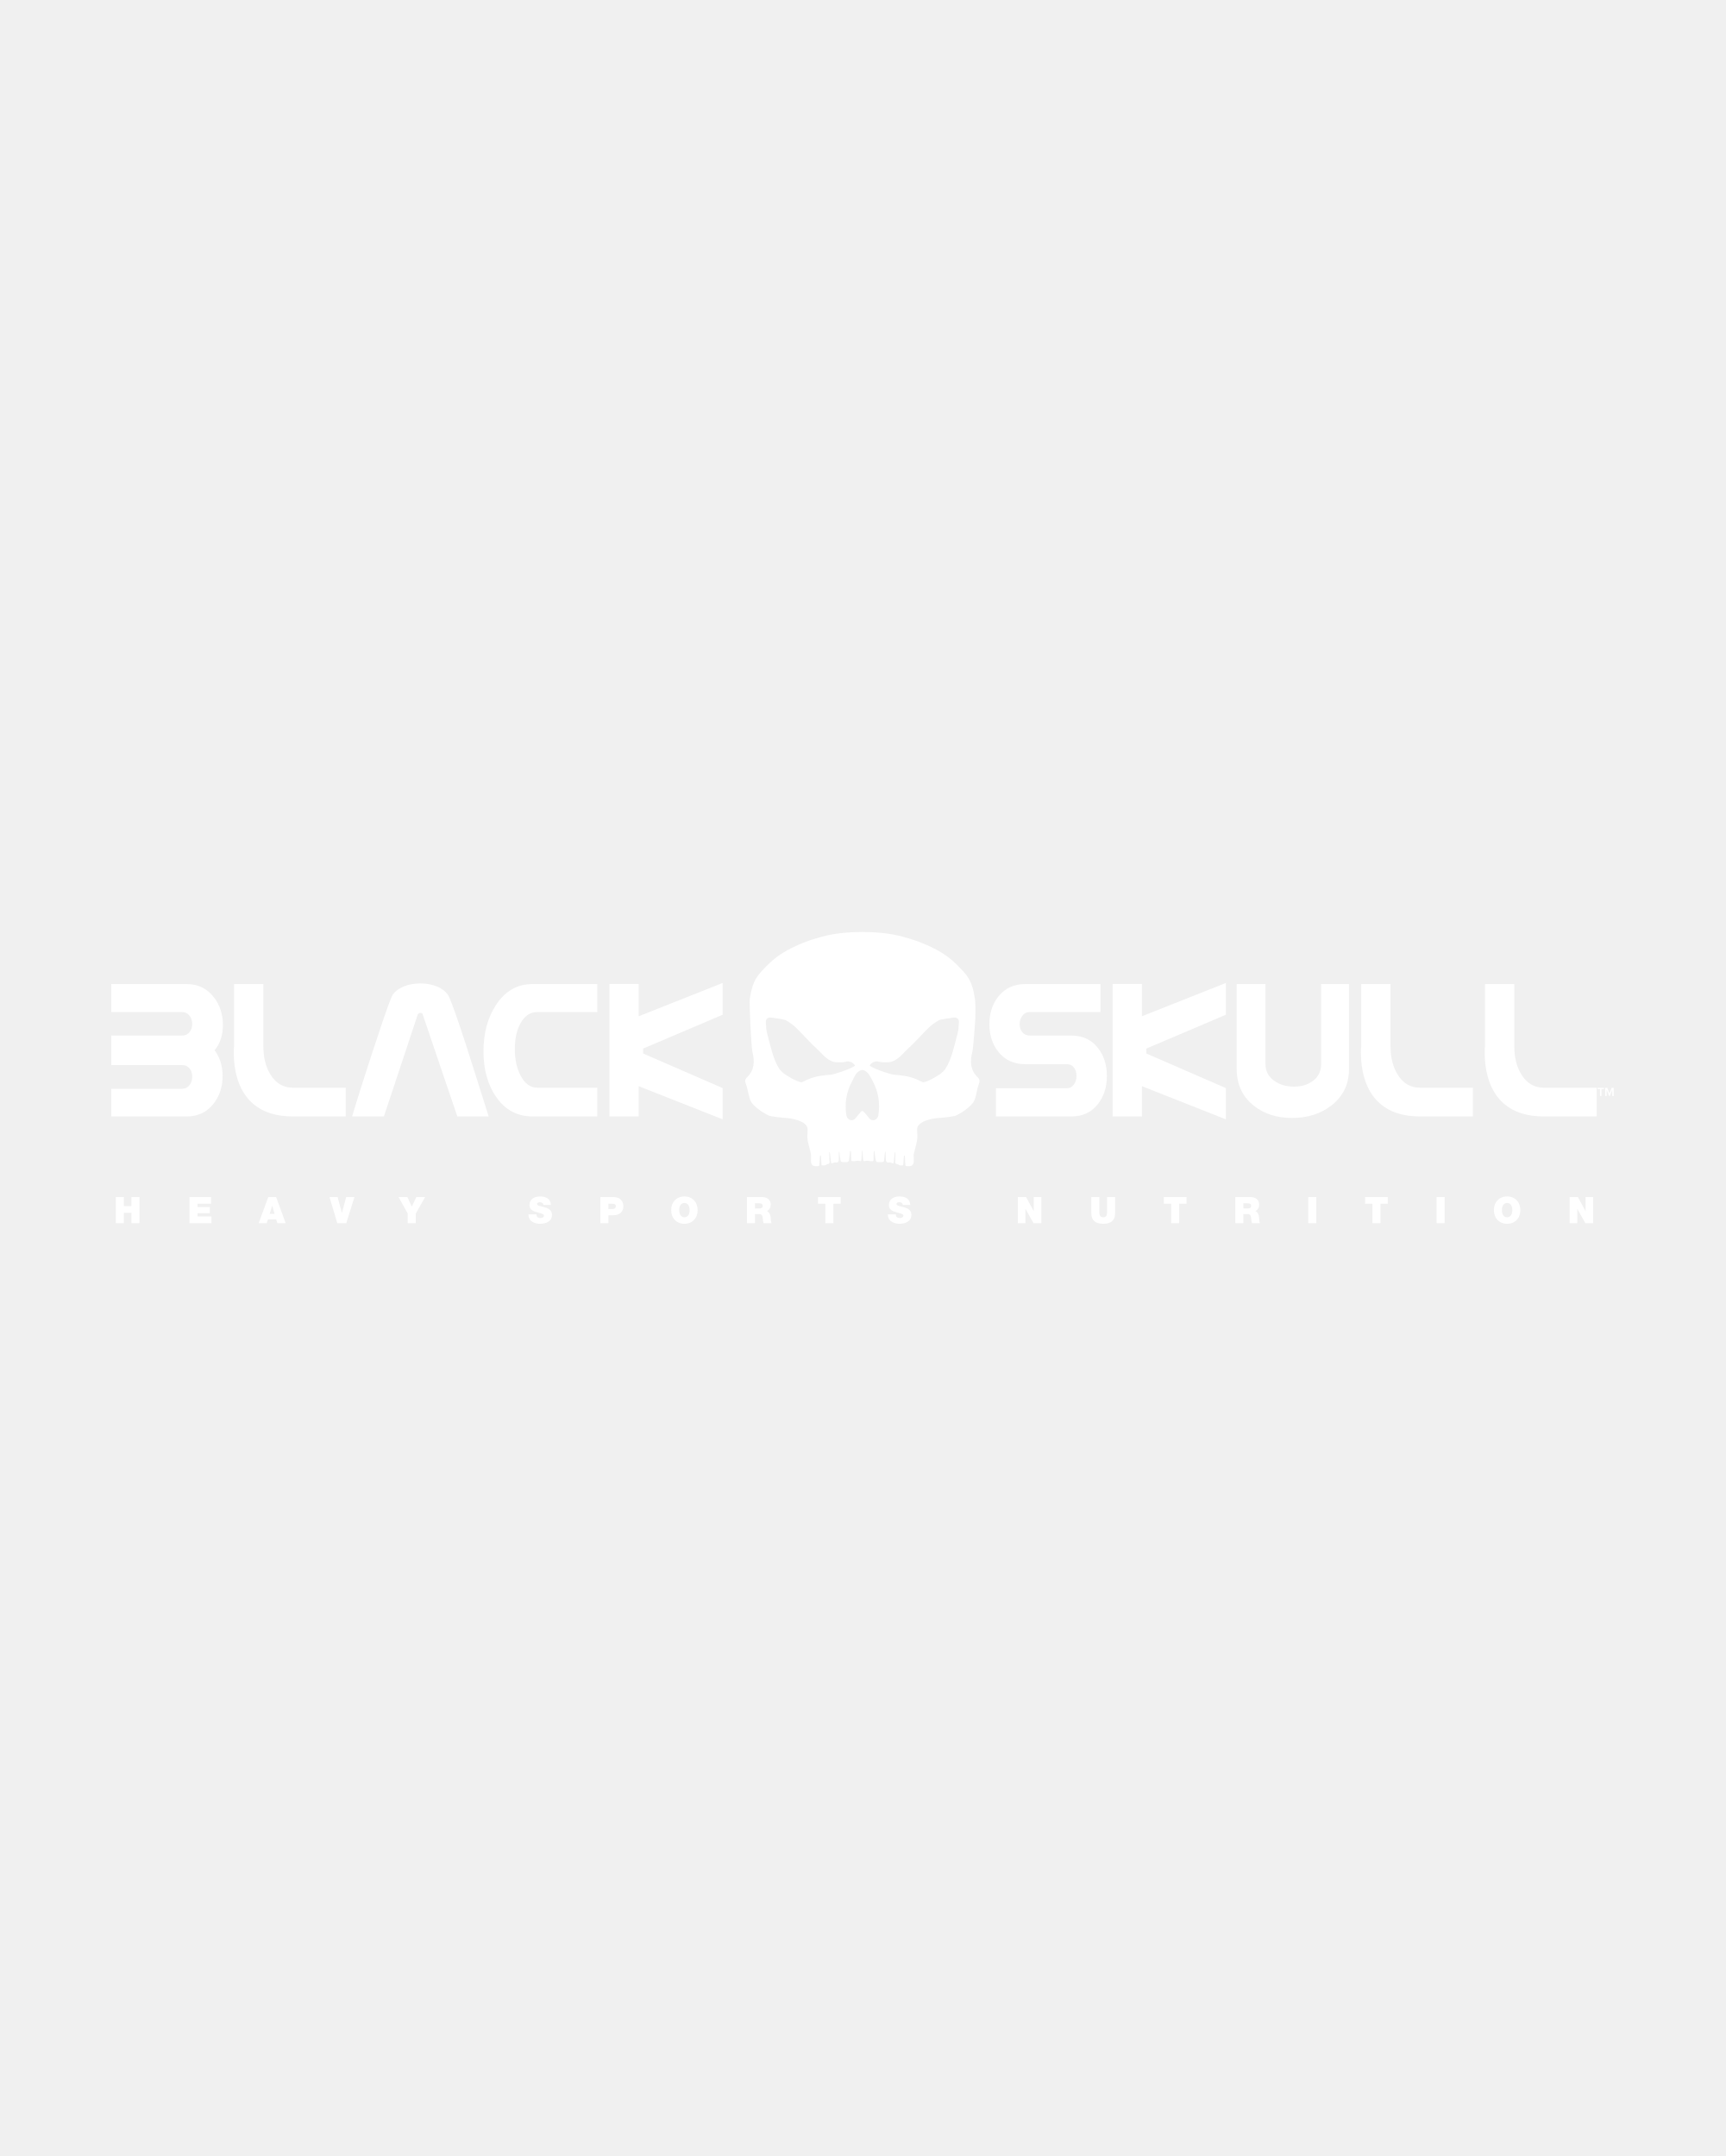
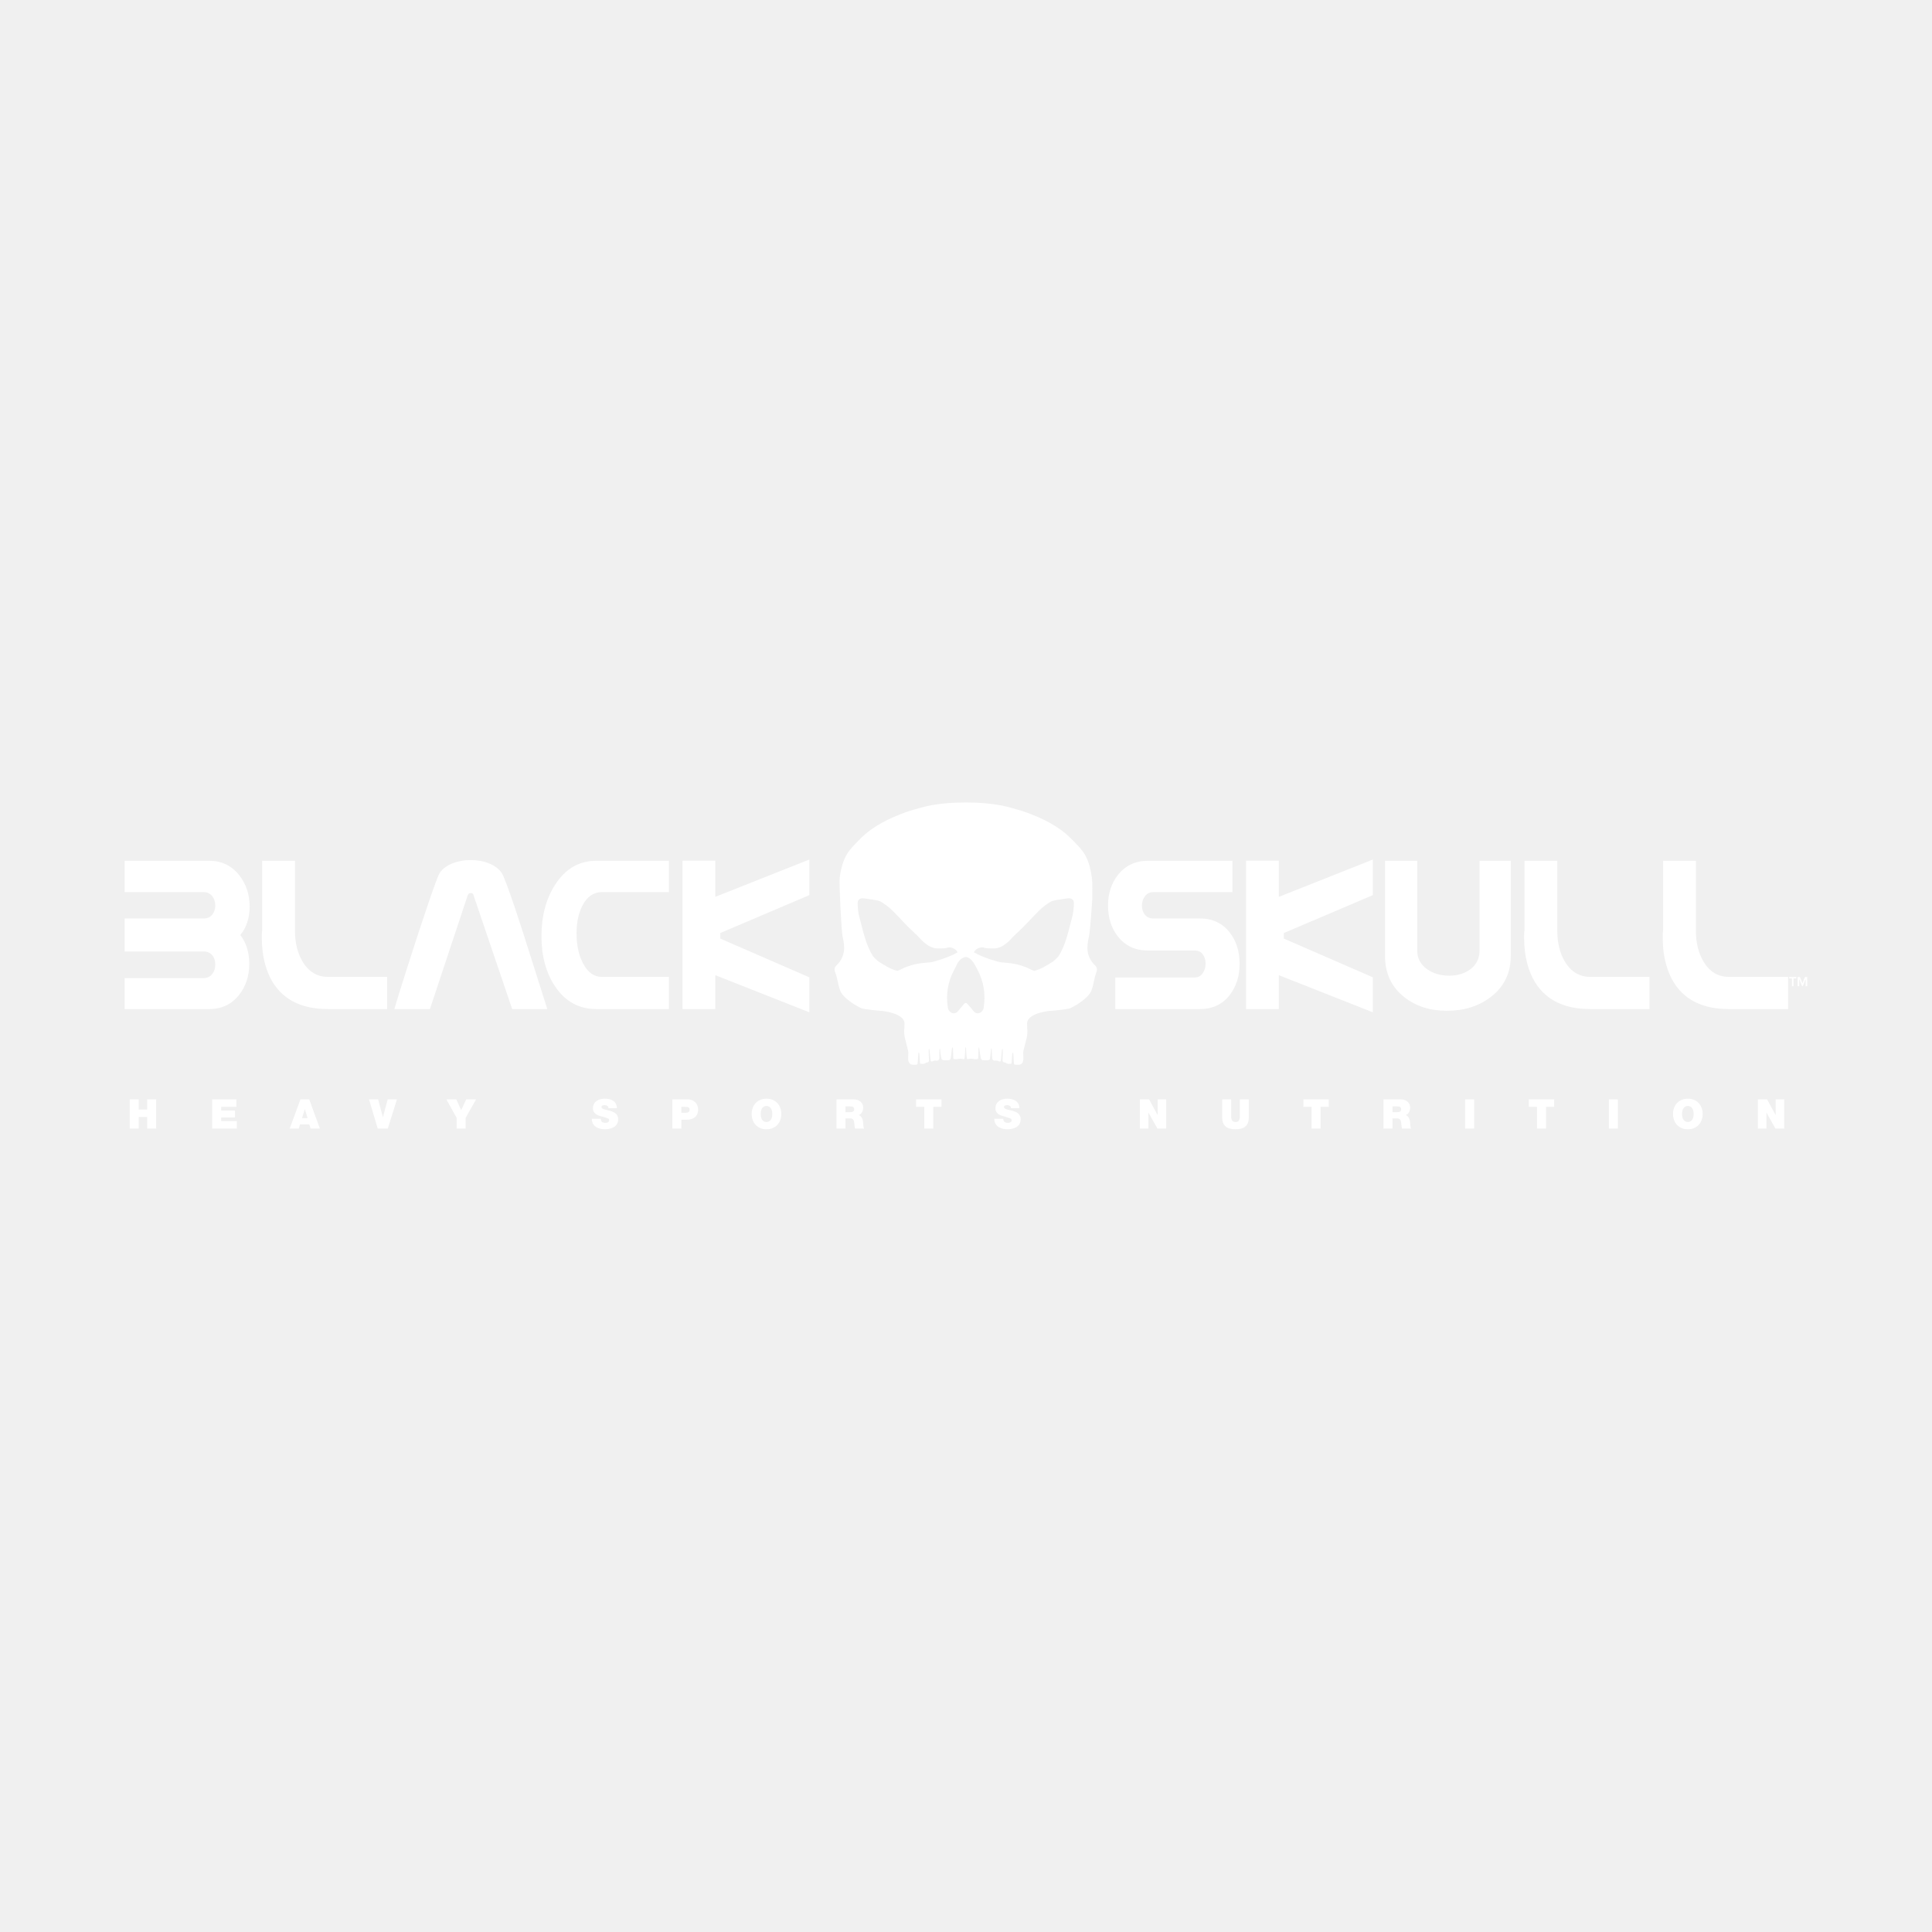
- <svg xmlns="http://www.w3.org/2000/svg" width="240px" height="300px" viewBox="0 0 1180 352" fill="none">
+ <svg xmlns="http://www.w3.org/2000/svg" width="10px" height="10px" viewBox="0 0 1180 352" fill="none">
  <path d="M146.766 157.056C148.595 159.428 149.967 162.099 150.882 165.068C151.798 168.035 152.256 171.199 152.256 174.564C152.256 181.979 150.203 188.31 146.097 193.55C141.545 199.387 135.413 202.305 127.696 202.305H76.129V183.389H124.358C126.584 183.389 128.364 182.524 129.7 180.794C130.887 179.262 131.48 177.356 131.48 175.081C131.48 172.855 130.911 171.028 129.773 169.592C128.487 167.961 126.681 167.145 124.358 167.145H76.129V146.967H124.358C126.632 146.967 128.388 146.193 129.626 144.643C130.862 143.091 131.48 141.257 131.48 139.14C131.48 136.877 130.887 134.982 129.7 133.457C128.364 131.733 126.584 130.87 124.358 130.87H76.129V111.733H127.696C135.364 111.733 141.52 114.697 146.172 120.62C150.376 126.002 152.479 132.42 152.479 139.875C152.479 143.183 151.996 146.318 151.032 149.28C150.066 152.242 148.644 154.835 146.766 157.056Z" fill="white" />
  <path d="M236.469 202.304H200.334C188.91 202.304 179.856 199.438 173.179 193.706C167.935 189.21 164.226 183.082 162.049 175.326C160.614 170.235 159.897 164.702 159.897 158.723C159.897 157.341 159.91 156.364 159.935 155.794C159.96 155.227 160.021 154.72 160.121 154.275V111.733H180.153V154.267C180.153 161.924 181.761 168.369 184.976 173.606C188.687 179.634 193.805 182.647 200.334 182.647H236.469V202.304Z" fill="white" />
  <path d="M334.262 202.305H312.819L289.149 132.577C289.001 131.836 288.482 131.464 287.592 131.464C286.75 131.464 286.132 131.836 285.736 132.577L262.587 202.305H240.848C242.082 198.002 244.742 189.448 248.824 176.639C252.904 163.832 256.873 151.715 260.733 140.292C265.035 127.584 267.656 120.513 268.597 119.076C270.378 116.554 272.975 114.627 276.388 113.291C279.801 111.956 283.51 111.289 287.518 111.289C291.524 111.289 295.222 111.956 298.61 113.291C301.998 114.627 304.582 116.554 306.365 119.076C307.45 120.562 310.122 127.584 314.377 140.142C316.998 147.857 320.905 159.974 326.1 176.491C329.265 186.531 331.986 195.134 334.262 202.305Z" fill="white" />
  <path d="M408.535 202.304H364.24C353.605 202.304 345.196 197.683 339.013 188.444C333.473 180.143 330.703 169.914 330.703 157.759C330.703 145.407 333.522 134.883 339.161 126.186C345.394 116.55 353.752 111.733 364.24 111.733H408.535V130.87H367.579C362.632 130.87 358.75 133.488 355.93 138.722C353.407 143.415 352.145 149.217 352.145 156.13C352.145 163.24 353.455 169.316 356.078 174.351C358.946 179.881 362.78 182.647 367.579 182.647H408.535V202.304Z" fill="white" />
  <path d="M494.308 204.286L436.879 181.608V202.303H416.846V111.66H436.879V133.762L494.308 110.971V132.706L439.921 155.849V159.262L494.308 182.924V204.286Z" fill="white" />
  <path d="M752.729 130.87H704.501C702.324 130.87 700.607 131.695 699.343 133.344C698.082 134.993 697.453 136.926 697.453 139.14C697.453 141.306 698.057 143.151 699.27 144.679C700.482 146.206 702.225 146.967 704.501 146.967H732.918C740.584 146.967 746.644 149.835 751.096 155.571C755.102 160.715 757.106 167.069 757.106 174.636C757.106 182.153 755.102 188.507 751.096 193.698C746.644 199.436 740.584 202.304 732.918 202.304H681.201V183.016H729.652C731.73 183.016 733.363 182.164 734.55 180.459C735.738 178.751 736.333 176.785 736.333 174.561C736.333 172.336 735.763 170.444 734.624 168.888C733.487 167.329 731.831 166.55 729.652 166.55H701.162C693.445 166.55 687.336 163.71 682.834 158.031C678.777 152.945 676.75 146.647 676.75 139.142C676.75 131.735 678.777 125.463 682.834 120.325C687.386 114.598 693.493 111.733 701.162 111.733H752.729V130.87Z" fill="white" />
  <path d="M838.501 204.286L781.072 181.608V202.303H761.039V111.66H781.072V133.762L838.501 110.971V132.706L784.114 155.849V159.262L838.501 182.924V204.286Z" fill="white" />
  <path d="M922.717 169.84C922.717 180.315 918.66 188.666 910.547 194.891C903.227 200.524 894.273 203.343 883.69 203.343C873.4 203.343 864.744 200.575 857.719 195.04C849.854 188.865 845.922 180.465 845.922 169.84V111.732H865.584V166.565C865.584 171.308 867.613 175.112 871.67 177.977C875.38 180.597 879.855 181.905 885.1 181.905C890.145 181.905 894.398 180.646 897.86 178.125C901.719 175.31 903.647 171.458 903.647 166.565V111.732H922.717V169.84Z" fill="white" />
  <path d="M1007.45 202.304H971.316C959.889 202.304 950.837 199.438 944.16 193.706C938.915 189.21 935.206 183.082 933.029 175.326C931.595 170.235 930.878 164.702 930.878 158.723C930.878 157.341 930.89 156.364 930.914 155.794C930.939 155.227 931 154.72 931.101 154.275V111.733H951.134V154.267C951.134 161.924 952.741 168.369 955.957 173.606C959.667 179.634 964.787 182.647 971.316 182.647H1007.45V202.304Z" fill="white" />
  <path d="M1092.11 202.304H1055.98C1044.55 202.304 1035.5 199.438 1028.82 193.706C1023.57 189.21 1019.87 183.082 1017.69 175.326C1016.25 170.235 1015.54 164.702 1015.54 158.723C1015.54 157.341 1015.55 156.364 1015.57 155.794C1015.6 155.227 1015.66 154.72 1015.76 154.275V111.733H1035.79V154.267C1035.79 161.924 1037.4 168.369 1040.62 173.606C1044.33 179.634 1049.45 182.647 1055.98 182.647H1092.11V202.304Z" fill="white" />
  <path d="M79.236 257.457H84.738V263.658H89.889V257.457H95.39V275.309H89.889V268.233H84.738V275.309H79.236V257.457Z" fill="white" />
  <path d="M129.591 257.457H144.371V262.034H135.093V264.26H143.521V268.508H135.093V270.732H144.646V275.309H129.591V257.457Z" fill="white" />
  <path d="M183.501 257.457H188.878L195.381 275.309H189.679L188.929 272.759H183.251L182.451 275.309H176.925L183.501 257.457ZM187.827 268.933L186.227 263.434H186.177L184.452 268.933H187.827Z" fill="white" />
  <path d="M236.858 275.309H230.706L225.379 257.457H230.931L233.857 268.283H233.907L236.782 257.457H242.435L236.858 275.309Z" fill="white" />
  <path d="M278.888 268.734L272.612 257.457H278.689L281.665 264.034L284.765 257.457H290.793L284.391 268.734V275.309H278.888V268.734Z" fill="white" />
  <path d="M366.952 269.309C366.952 269.759 367.028 270.159 367.151 270.485C367.552 271.559 368.753 271.785 369.778 271.785C370.678 271.785 372.054 271.484 372.054 270.159C372.054 269.233 371.278 268.984 368.203 268.108C365.377 267.309 362.15 266.535 362.15 262.935C362.15 258.81 365.676 257.034 369.353 257.034C373.23 257.034 376.655 258.508 376.806 262.859H371.604C371.703 262.186 371.405 261.734 370.953 261.436C370.503 261.108 369.877 260.985 369.328 260.985C368.578 260.985 367.352 261.184 367.352 262.186C367.453 263.459 370.004 263.734 372.53 264.434C375.055 265.134 377.556 266.309 377.556 269.584C377.556 274.235 373.28 275.736 369.304 275.736C367.277 275.736 361.501 275.011 361.45 269.309H366.952Z" fill="white" />
  <path d="M410.633 257.457H419.836C424.687 257.457 426.388 261.008 426.388 263.558C426.388 267.884 423.486 269.91 419.385 269.91H416.135V275.309H410.633V257.457ZM416.135 265.658H418.261C419.686 265.658 421.186 265.558 421.186 263.759C421.186 262.133 419.937 262.034 418.585 262.034H416.135V265.658Z" fill="white" />
  <path d="M468.143 257.034C473.571 257.034 477.196 260.933 477.196 266.383C477.196 271.834 473.571 275.736 468.143 275.736C462.716 275.736 459.089 271.834 459.089 266.383C459.089 260.933 462.716 257.034 468.143 257.034ZM468.143 271.284C469.544 271.284 471.694 270.358 471.694 266.383C471.694 262.41 469.544 261.484 468.143 261.484C466.744 261.484 464.592 262.41 464.592 266.383C464.592 270.358 466.744 271.284 468.143 271.284Z" fill="white" />
  <path d="M510.896 257.457H521.376C524.502 257.457 527.203 259.184 527.203 262.56C527.203 264.408 526.352 266.358 524.527 267.034C526.028 267.609 526.952 269.26 527.153 271.484C527.228 272.36 527.252 274.484 527.753 275.309H522.251C521.976 274.408 521.877 273.485 521.801 272.559C521.651 270.859 521.501 269.083 519.324 269.083H516.399V275.309H510.896V257.457ZM516.399 265.258H519.275C520.3 265.258 521.7 265.083 521.7 263.482C521.7 262.357 521.074 261.708 518.975 261.708H516.399V265.258Z" fill="white" />
  <path d="M564.506 262.034H559.505V257.457H575.009V262.034H570.008V275.309H564.506V262.034Z" fill="white" />
  <path d="M612.788 269.309C612.788 269.759 612.864 270.159 612.989 270.485C613.389 271.559 614.591 271.785 615.614 271.785C616.515 271.785 617.891 271.484 617.891 270.159C617.891 269.233 617.114 268.984 614.04 268.108C611.214 267.309 607.986 266.535 607.986 262.935C607.986 258.81 611.514 257.034 615.189 257.034C619.065 257.034 622.491 258.508 622.642 262.859H617.44C617.54 262.186 617.24 261.734 616.791 261.436C616.339 261.108 615.713 260.985 615.166 260.985C614.414 260.985 613.19 261.184 613.19 262.186C613.289 263.459 615.84 263.734 618.366 264.434C620.891 265.134 623.392 266.309 623.392 269.584C623.392 274.235 619.116 275.736 615.138 275.736C613.114 275.736 607.337 275.011 607.287 269.309H612.788Z" fill="white" />
  <path d="M696.198 257.457H701.826L707.027 267.009H707.078V257.457H712.279V275.309H706.926L701.45 265.558H701.399V275.309H696.198V257.457Z" fill="white" />
  <path d="M762.736 268.41C762.736 273.358 760.062 275.736 754.609 275.736C749.158 275.736 746.456 273.358 746.456 268.41V257.457H751.96V267.185C751.96 269.009 751.96 271.284 754.634 271.284C757.236 271.284 757.236 269.009 757.236 267.185V257.457H762.736V268.41Z" fill="white" />
  <path d="M801.065 262.034H796.062V257.457H811.567V262.034H806.565V275.309H801.065V262.034Z" fill="white" />
  <path d="M844.971 257.457H855.449C858.576 257.457 861.276 259.184 861.276 262.56C861.276 264.408 860.427 266.358 858.601 267.034C860.102 267.609 861.027 269.26 861.228 271.484C861.304 272.36 861.327 274.484 861.828 275.309H856.325C856.05 274.408 855.951 273.485 855.875 272.559C855.726 270.859 855.576 269.083 853.4 269.083H850.474V275.309H844.971V257.457ZM850.474 265.258H853.349C854.374 265.258 855.775 265.083 855.775 263.482C855.775 262.357 855.15 261.708 853.049 261.708H850.474V265.258Z" fill="white" />
  <path d="M900.355 257.457H894.853V275.309H900.355V257.457Z" fill="white" />
  <path d="M938.735 262.034H933.732V257.457H949.238V262.034H944.236V275.309H938.735V262.034Z" fill="white" />
  <path d="M988.144 257.457H982.642V275.309H988.144V257.457Z" fill="white" />
  <path d="M1030.88 257.034C1036.3 257.034 1039.93 260.933 1039.93 266.383C1039.93 271.834 1036.3 275.736 1030.88 275.736C1025.45 275.736 1021.82 271.834 1021.82 266.383C1021.82 260.933 1025.45 257.034 1030.88 257.034ZM1030.88 271.284C1032.28 271.284 1034.43 270.358 1034.43 266.383C1034.43 262.41 1032.28 261.484 1030.88 261.484C1029.48 261.484 1027.32 262.41 1027.32 266.383C1027.32 270.358 1029.48 271.284 1030.88 271.284Z" fill="white" />
  <path d="M1073.65 257.457H1079.28L1084.48 267.009H1084.53V257.457H1089.73V275.309H1084.38L1078.91 265.558H1078.86V275.309H1073.65V257.457Z" fill="white" />
  <path d="M668.713 175.499C663.654 170.615 663.41 164.692 665.108 157.959C665.783 155.279 667.136 135.917 667.136 135.23C667.136 131.846 667.339 125.073 666.864 121.925C664.846 108.51 661.471 105.503 653.774 97.808C646.508 90.545 636.4 85.658 626.676 82.126C623.746 81.064 620.714 80.281 617.719 79.416C608.177 76.658 597.63 76.151 589.864 76.108H589.859C582.092 76.151 571.546 76.657 562.003 79.415C559.009 80.281 555.976 81.062 553.047 82.126C543.322 85.658 533.216 90.545 525.95 97.808C518.251 105.503 514.877 108.51 512.858 121.925C512.383 125.073 513.939 155.279 514.614 157.959C516.312 164.692 516.068 170.615 511.009 175.499C509.471 176.984 509.467 178.396 510.216 180.167C511.48 183.155 512.153 189.802 513.908 192.527C515.813 195.484 520.016 198.321 521.74 199.443C522.495 199.934 525.405 201.509 526.11 201.819C527.242 202.316 536.54 203.369 537.858 203.369C539.076 203.369 552.43 204.804 552.43 211.166C552.43 215.179 551.829 215.992 552.692 219.982C553.015 221.481 554.886 228.357 554.787 228.693C554.717 228.926 554.704 231.805 554.694 232.048C554.668 232.789 554.685 233.543 554.9 234.252C555.116 234.962 555.551 235.629 556.199 235.992C556.97 236.425 558.47 236.372 559.351 236.293C559.697 236.262 560.063 236.22 560.343 236.015C560.515 235.891 560.656 231.67 560.846 229.619C560.933 228.667 561.148 229.061 561.169 228.964C561.182 229.003 561.426 228.735 561.528 229.711C561.731 231.647 561.858 235.504 561.92 235.558C562.108 235.725 562.38 235.749 562.632 235.766C563.214 235.802 564.198 235.833 564.718 235.57C564.944 235.454 565.144 235.288 565.369 235.169C565.865 234.909 566.075 234.901 566.622 234.774C566.79 234.735 566.961 234.68 567.088 234.563C567.23 234.435 567.299 234.244 567.337 234.054C567.408 233.702 567.502 233.331 567.395 232.988C567.353 232.856 567.172 229.504 567.21 227.664C567.232 226.568 567.49 226.629 567.466 226.519C567.515 226.693 567.625 226.642 567.754 227.695C567.986 229.608 568.281 233.09 568.395 233.525C568.441 233.697 568.374 233.891 568.461 234.048C568.586 234.27 568.881 234.357 569.14 234.329C569.4 234.301 569.637 234.184 569.88 234.089C570.491 233.848 570.779 233.738 571.439 233.769C572.08 233.799 572.391 233.952 572.951 233.649C573.47 233.367 573.719 232.758 573.732 232.181C573.737 231.973 573.662 229.064 573.76 227.509C573.83 226.392 574.093 226.499 574.057 226.352C574.115 226.344 574.156 226.858 574.167 226.95C574.247 227.593 574.752 232.716 575.247 233.135C575.738 233.55 576.442 233.566 577.086 233.562C577.968 233.553 578.096 233.547 578.978 233.54C579.243 233.538 579.513 233.535 579.762 233.446C580.003 233.361 580.21 233.199 580.387 233.016C580.851 232.535 581.14 228.459 581.397 226.423C581.514 225.489 581.741 225.988 581.769 225.675C581.776 225.871 581.975 225.563 582.048 226.547C582.175 228.268 582.203 231.627 582.227 231.97C582.247 232.234 582.28 232.524 582.481 232.703C582.61 232.82 582.788 232.87 582.961 232.899C584.267 233.125 585.976 232.446 587.29 232.639C587.83 232.718 588.369 232.944 588.906 232.843C589.282 232.772 589.381 229.048 589.529 226.95C589.607 225.848 589.819 225.759 589.834 225.664C590.147 225.374 590.045 226.738 590.056 227.074C590.098 227.352 590.243 232.735 590.816 232.843C591.353 232.944 591.892 232.718 592.434 232.639C593.746 232.446 595.455 233.125 596.763 232.899C596.936 232.87 597.113 232.82 597.241 232.703C597.442 232.524 597.475 232.234 597.495 231.97C597.52 231.632 597.505 228.415 597.632 226.702C597.706 225.69 597.946 225.876 597.953 225.675C597.981 225.995 598.063 225.68 598.185 226.641C598.443 228.672 598.876 232.54 599.336 233.016C599.514 233.199 599.72 233.361 599.96 233.446C600.209 233.535 600.479 233.538 600.745 233.54C601.626 233.547 601.755 233.553 602.638 233.562C603.281 233.566 603.984 233.55 604.475 233.135C604.78 232.876 604.993 229.184 605.237 227.291C605.388 226.11 605.644 226.349 605.665 226.352C605.632 226.492 605.677 226.23 605.741 227.291C605.84 228.875 605.985 231.968 605.99 232.181C606.003 232.758 606.252 233.367 606.771 233.649C607.331 233.952 607.644 233.799 608.284 233.769C608.943 233.738 609.231 233.848 609.843 234.089C610.085 234.184 610.324 234.301 610.582 234.329C610.843 234.357 611.136 234.27 611.261 234.048C611.349 233.891 611.281 233.697 611.327 233.525C611.433 233.127 611.688 229.593 611.909 227.758C612.062 226.484 612.199 226.721 612.258 226.519C612.229 226.642 612.441 226.598 612.469 227.881C612.507 229.642 612.365 232.868 612.329 232.988C612.22 233.331 612.314 233.702 612.385 234.054C612.425 234.244 612.492 234.435 612.634 234.563C612.761 234.68 612.934 234.735 613.102 234.774C613.648 234.901 613.857 234.909 614.354 235.169C614.579 235.288 614.778 235.454 615.005 235.57C615.524 235.833 616.508 235.802 617.09 235.766C617.342 235.749 617.614 235.725 617.804 235.558C617.865 235.506 618.011 231.954 618.212 230.023C618.319 228.992 618.54 229.005 618.553 228.964C618.575 229.064 618.833 228.797 618.926 229.805C619.115 231.855 619.211 235.894 619.379 236.015C619.659 236.22 620.025 236.262 620.373 236.293C621.253 236.372 622.754 236.425 623.525 235.992C624.171 235.629 624.606 234.962 624.822 234.252C625.038 233.543 625.054 232.789 625.028 232.048C625.018 231.805 625.005 228.926 624.936 228.693C624.837 228.357 626.707 221.481 627.032 219.982C627.894 215.992 627.294 215.179 627.294 211.166C627.294 204.804 640.396 203.369 641.864 203.369C643.227 203.369 652.48 202.316 653.612 201.819C654.317 201.509 657.228 199.934 657.982 199.443C659.706 198.321 663.696 195.578 665.816 192.527C667.665 189.865 668.242 183.155 669.506 180.167C670.256 178.396 670.251 176.984 668.713 175.499ZM600.753 201.776C600.573 202.848 599.525 204.203 598.541 204.61C597.113 205.199 595.481 204.835 594.394 203.326C593.629 202.267 592.701 201.325 591.881 200.303C590.002 197.969 589.631 197.987 587.842 200.303C587.041 201.341 586.093 202.265 585.329 203.326C584.241 204.834 582.61 205.199 581.183 204.61C580.199 204.203 579.149 202.848 578.969 201.776C577.564 193.417 578.91 185.4 582.964 177.985C584.35 175.452 585.284 172.186 588.456 170.865C588.913 170.676 589.387 170.549 589.86 170.483C590.335 170.549 590.809 170.676 591.266 170.865C594.018 172.012 595.793 175.997 596.758 177.763C600.812 185.178 602.158 193.417 600.753 201.776ZM594.936 167.684C594.936 166.574 598.006 163.702 601.527 164.944C602.775 165.384 607.216 165.32 608.158 165.205C609.714 165.015 611.586 164.298 612.754 163.508C617.27 160.452 616.986 159.615 621.019 155.974C625.947 151.523 630.275 146.416 635.04 141.775C637.052 139.813 639.392 138.101 641.821 136.683C643.57 135.663 649.771 135.106 651.788 134.727C654.082 134.294 656.013 135.33 655.913 137.701C655.797 140.454 655.626 143.281 654.897 145.915C652.739 153.734 651.025 163.106 646.564 169.913C646.106 170.615 643.743 172.895 643.013 173.351C639.289 175.682 635.937 177.88 631.768 178.933C631.198 179.076 627.879 177.242 627.114 176.938C621.096 174.534 617.509 174.272 611.083 173.709C609.973 173.611 599.87 170.735 594.936 167.684ZM584.786 167.684C579.853 170.735 569.751 173.611 568.64 173.709C562.214 174.272 558.628 174.534 552.608 176.938C551.844 177.242 548.525 179.076 547.956 178.933C543.785 177.88 540.434 175.682 536.709 173.351C535.979 172.895 533.616 170.615 533.158 169.913C528.699 163.106 526.985 153.734 524.825 145.915C524.096 143.281 523.925 140.454 523.81 137.701C523.711 135.33 525.641 134.294 527.934 134.727C529.951 135.106 536.152 135.663 537.901 136.683C540.33 138.101 542.67 139.813 544.683 141.775C549.448 146.416 553.777 151.523 558.704 155.974C562.738 159.615 562.453 160.452 566.968 163.508C568.136 164.298 570.01 165.015 571.565 165.205C572.506 165.32 576.947 165.384 578.195 164.944C581.716 163.702 584.786 166.697 584.786 167.684Z" fill="white" />
  <path d="M1094.43 188.336V183.59H1092.73V182.723H1097.12V183.59H1095.42V188.336H1094.43Z" fill="white" />
  <path d="M1102.8 188.336V184.002L1101.08 188.336H1100.66L1098.94 184.002V188.336H1097.95V182.723H1099.34L1100.87 186.577L1102.4 182.723H1103.79V188.336H1102.8Z" fill="white" />
</svg>
